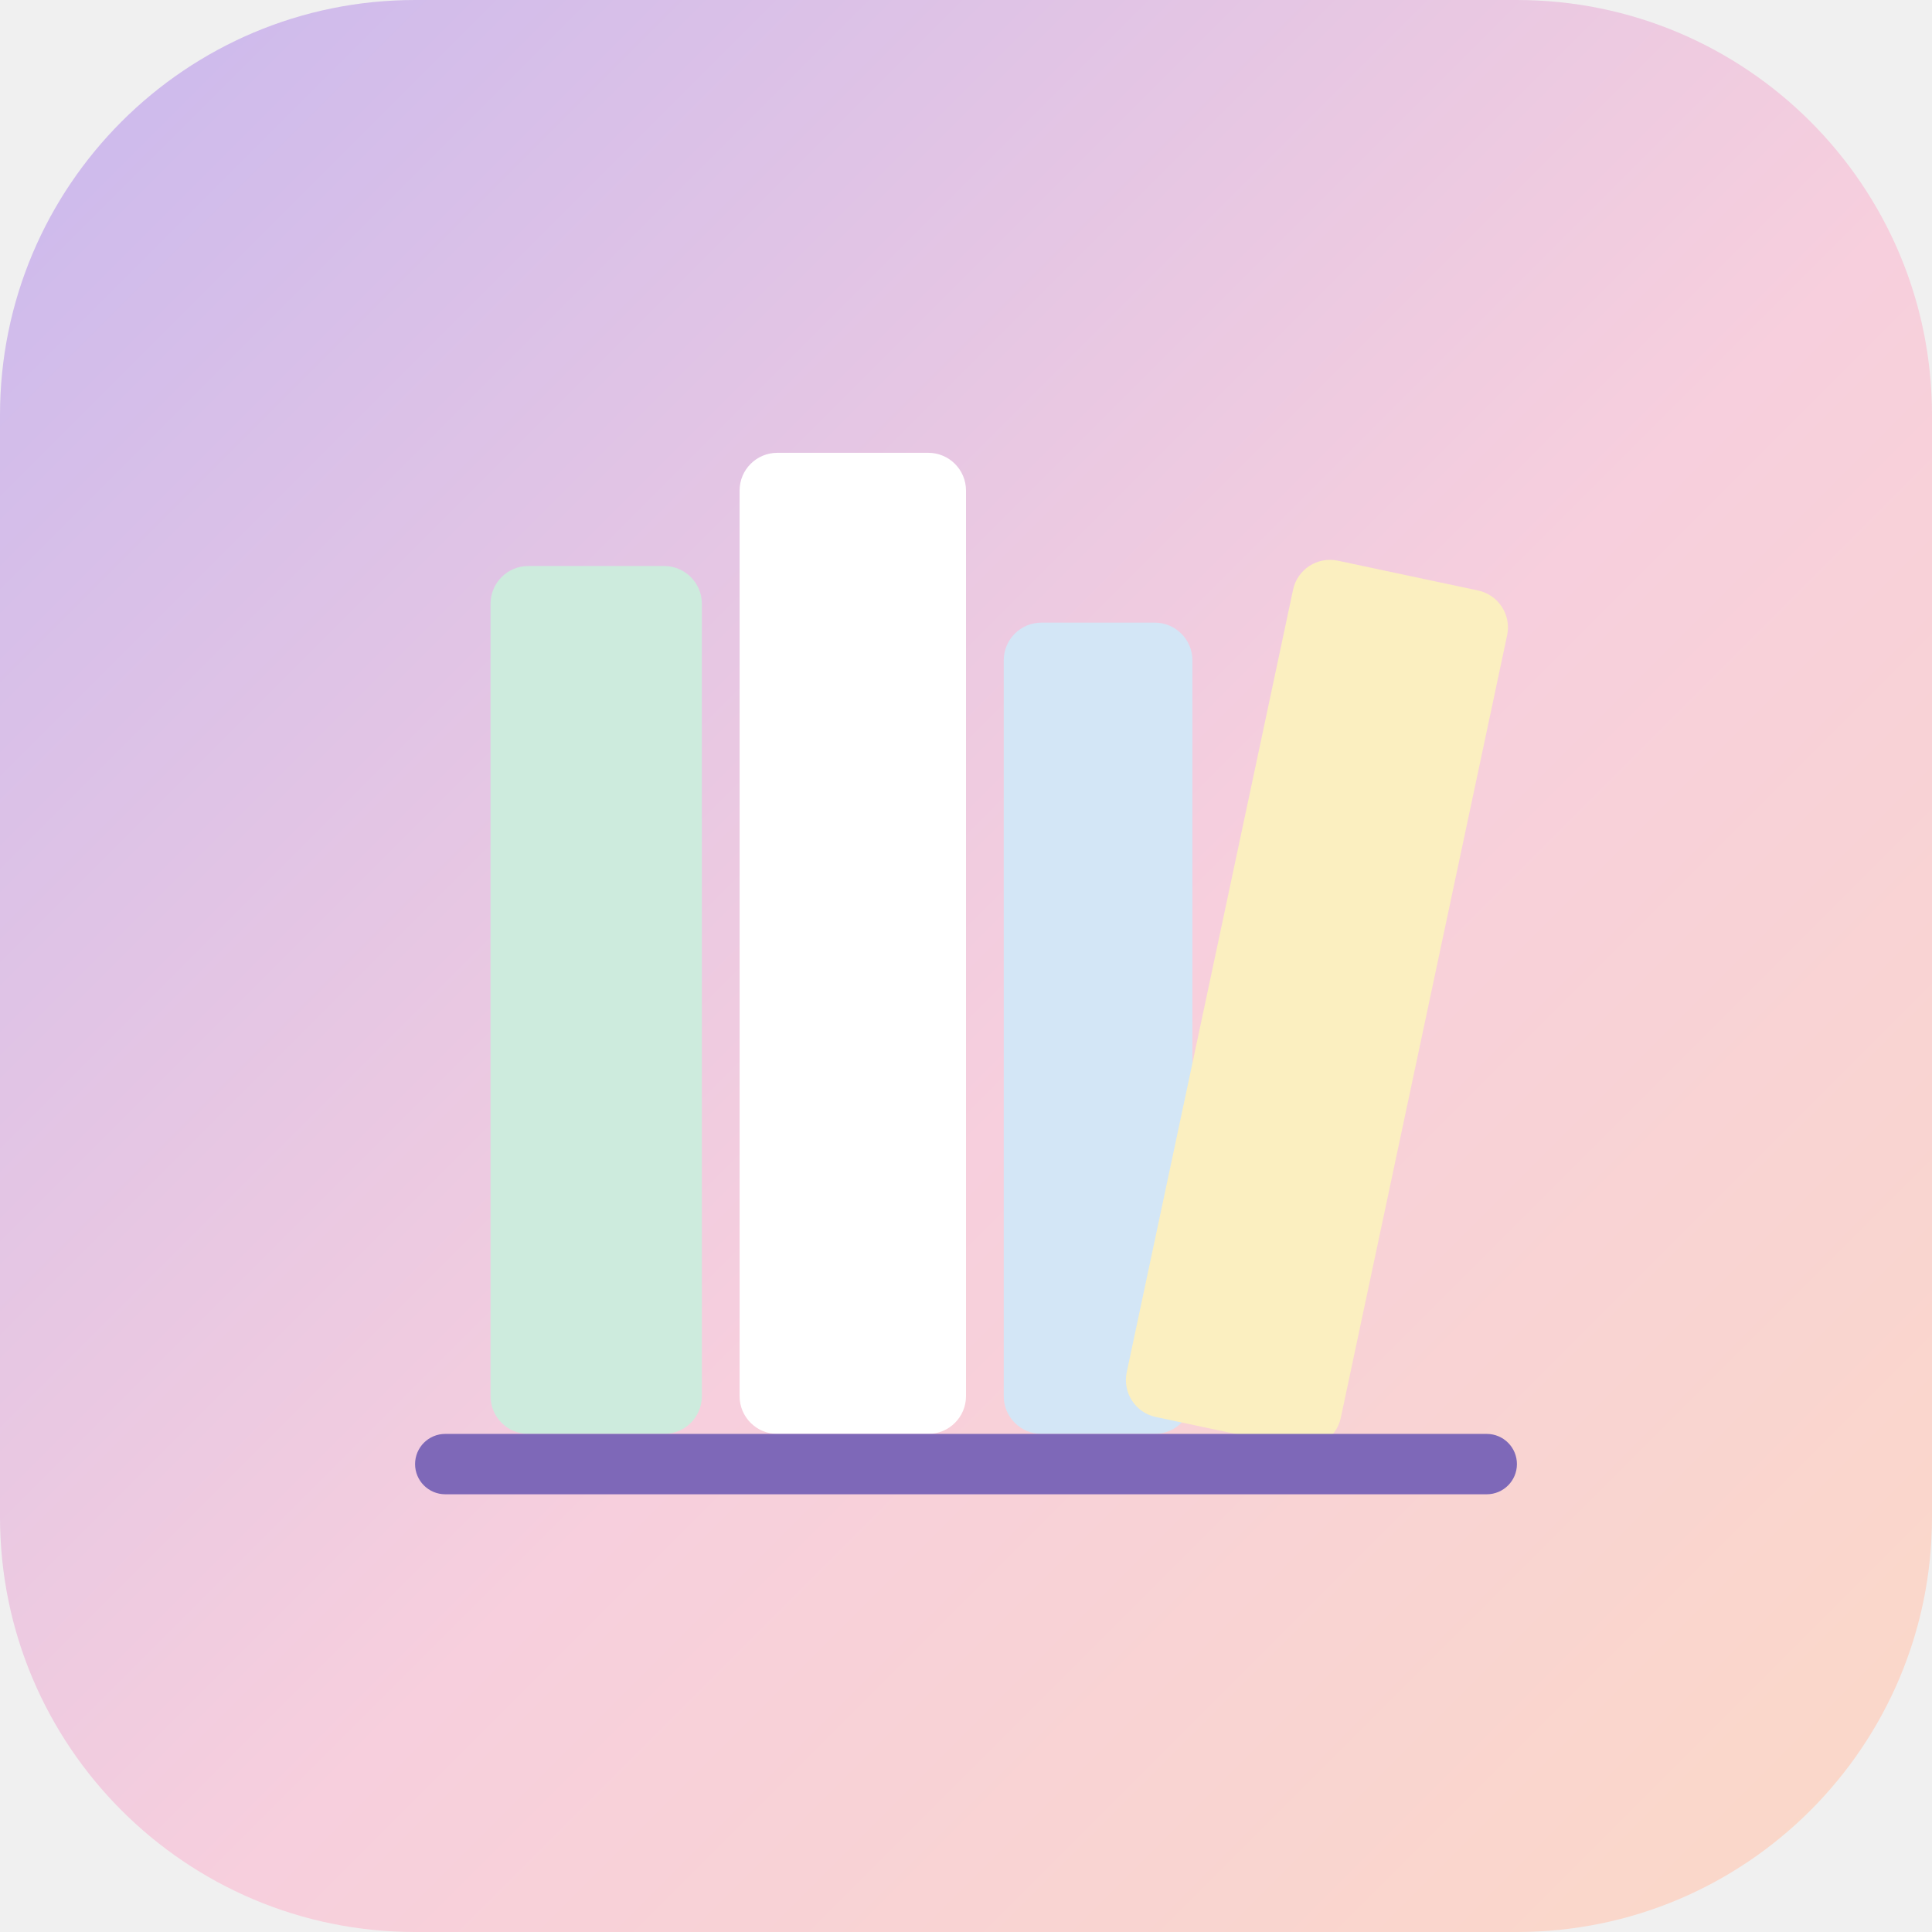
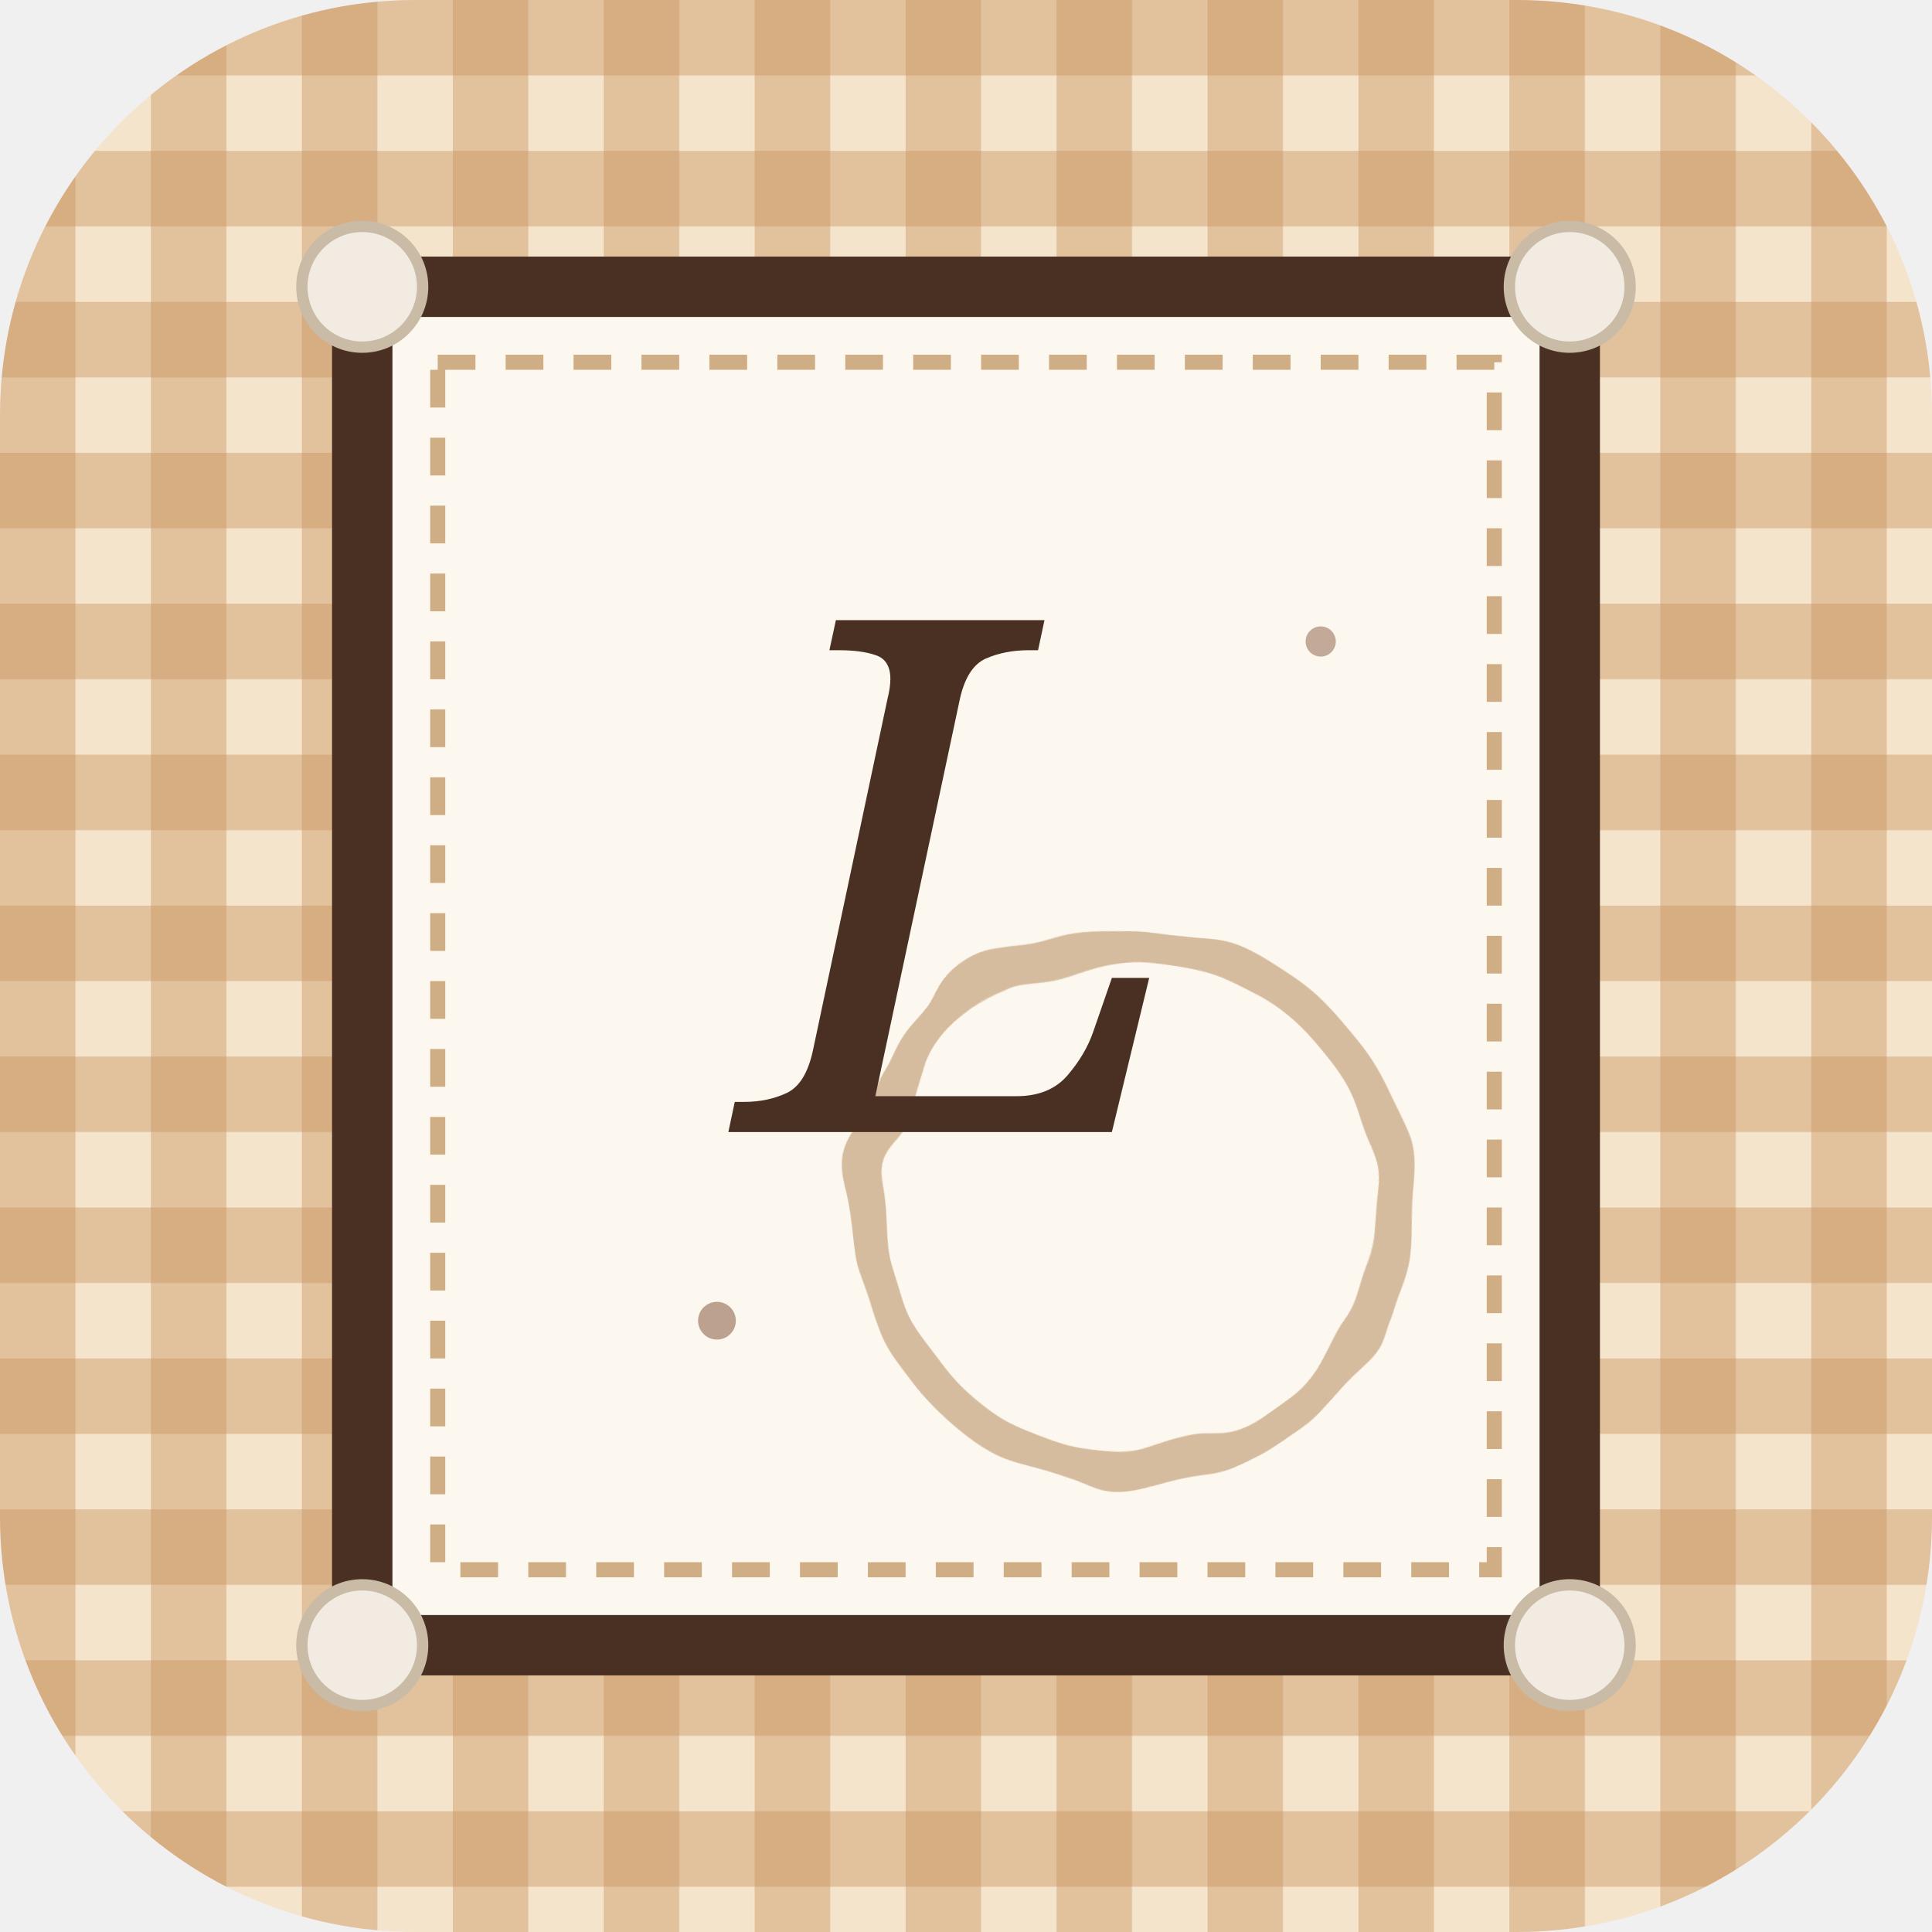
<svg xmlns="http://www.w3.org/2000/svg" viewBox="0 0 512 512">
  <defs>
-     <linearGradient id="g" x1="0" y1="0" x2="1" y2="1">
-       <stop offset="0" stop-color="#c9b8ee" />
-       <stop offset=".55" stop-color="#f7cfdd" />
-       <stop offset="1" stop-color="#fbd9c6" />
-     </linearGradient>
+     <pattern id="g" width="40" height="40" patternUnits="userSpaceOnUse">
+       <rect width="40" height="40" fill="#f4e4cb" />
+       <rect width="20" height="40" fill="#c9925e" fill-opacity=".42" />
+       <rect width="40" height="20" fill="#c9925e" fill-opacity=".42" />
+     </pattern>
+     <filter id="r">
+       <feTurbulence type="fractalNoise" baseFrequency=".03" numOctaves="2" seed="4" />
+       <feDisplacementMap in="SourceGraphic" scale="10" />
+     </filter>
  </defs>
  <rect width="512" height="512" rx="110" fill="url(#g)" />
-   <rect x="130" y="150" width="56" height="230" rx="10" fill="#cdebdd" />
-   <rect x="196" y="120" width="60" height="260" rx="10" fill="#ffffff" />
-   <rect x="266" y="165" width="50" height="215" rx="10" fill="#d3e6f6" />
-   <rect x="320" y="150" width="58" height="232" rx="10" fill="#fbefc0" transform="rotate(12 349 266)" />
-   <rect x="110" y="380" width="292" height="16" rx="8" fill="#7e68b8" />
+   <rect x="96" y="76" width="320" height="360" fill="#fdf8ef" stroke="#4a3022" stroke-width="16" />
+   <rect x="116" y="96" width="280" height="320" fill="none" stroke="#cfae86" stroke-width="4" stroke-dasharray="10 8" />
+   <g filter="url(#r)" fill="none">
+     <circle cx="300" cy="320" r="70" stroke="#a8743f" stroke-opacity=".45" stroke-width="9" />
+   </g>
+   <circle cx="190" cy="350" r="5" fill="#7a4b2f" fill-opacity=".5" />
+   <circle cx="350" cy="170" r="4" fill="#7a4b2f" fill-opacity=".45" />
+   <text x="256" y="300" text-anchor="middle" font-family="Georgia,serif" font-style="italic" font-size="190" fill="#4a3022">L</text>
+   <g fill="#f1ebe1" stroke="#c9bba6" stroke-width="3">
+     <circle cx="96" cy="76" r="16" />
+     <circle cx="416" cy="76" r="16" />
+     <circle cx="96" cy="436" r="16" />
+     <circle cx="416" cy="436" r="16" />
+   </g>
</svg>
